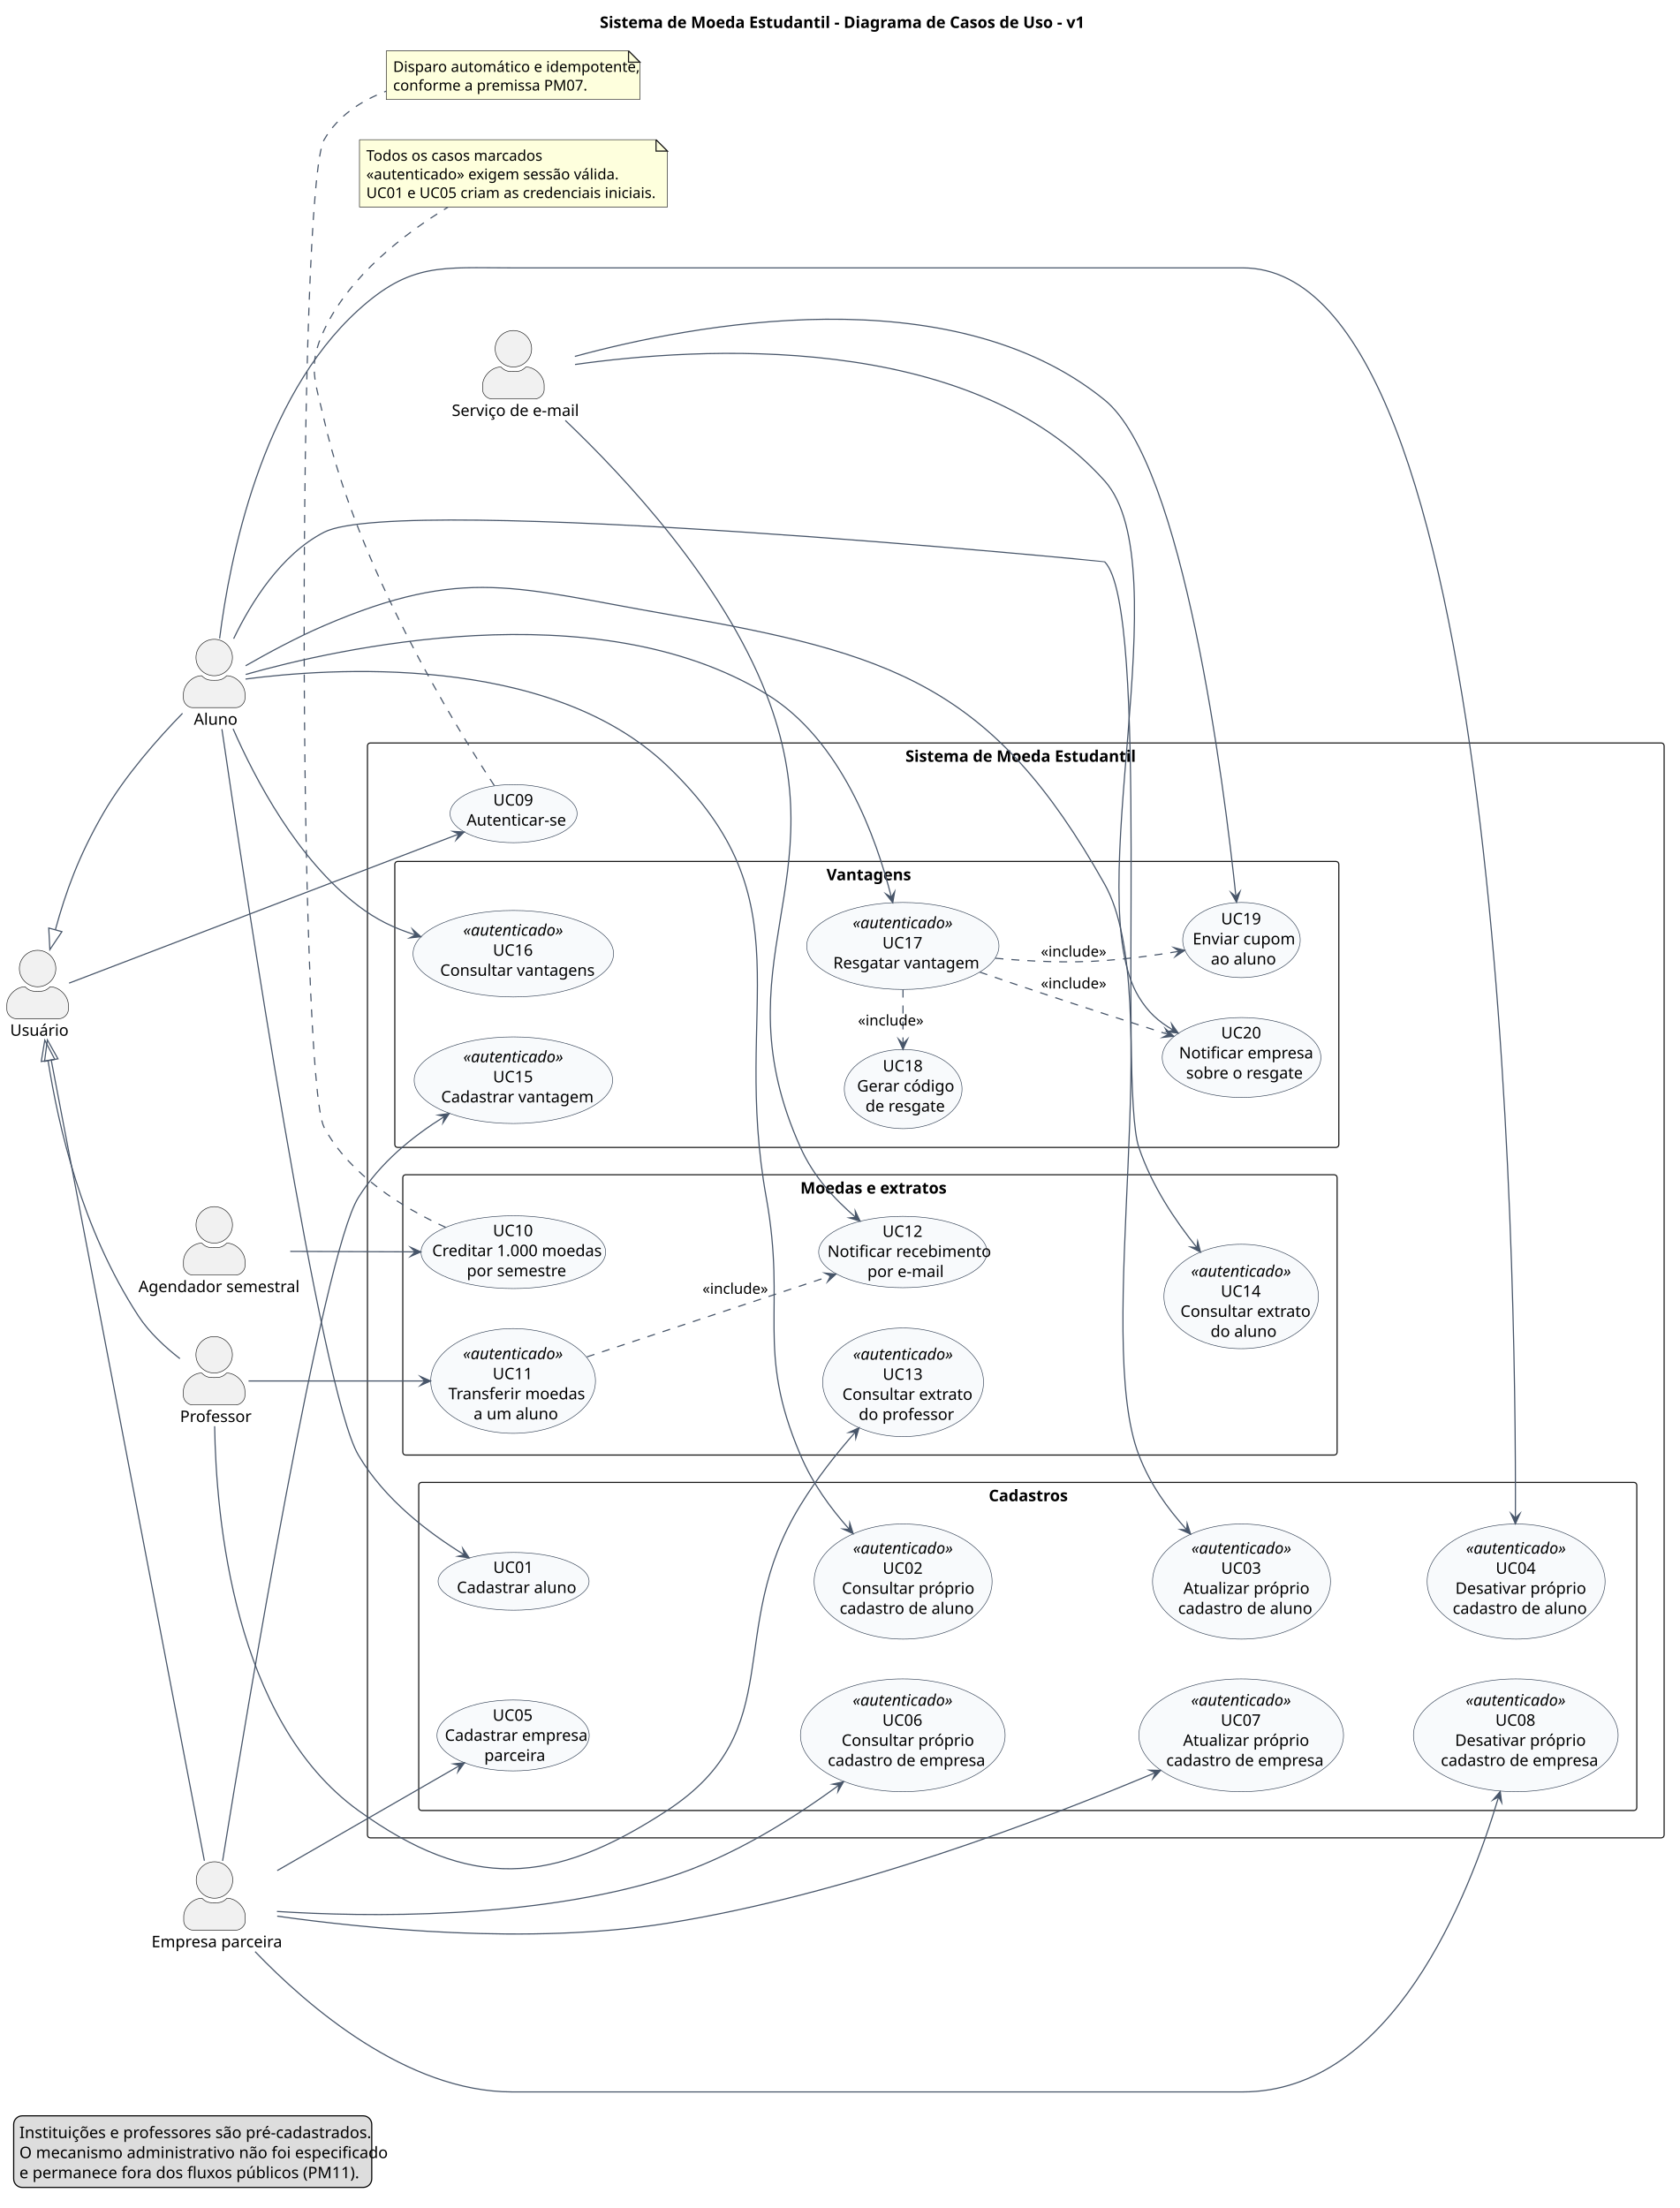
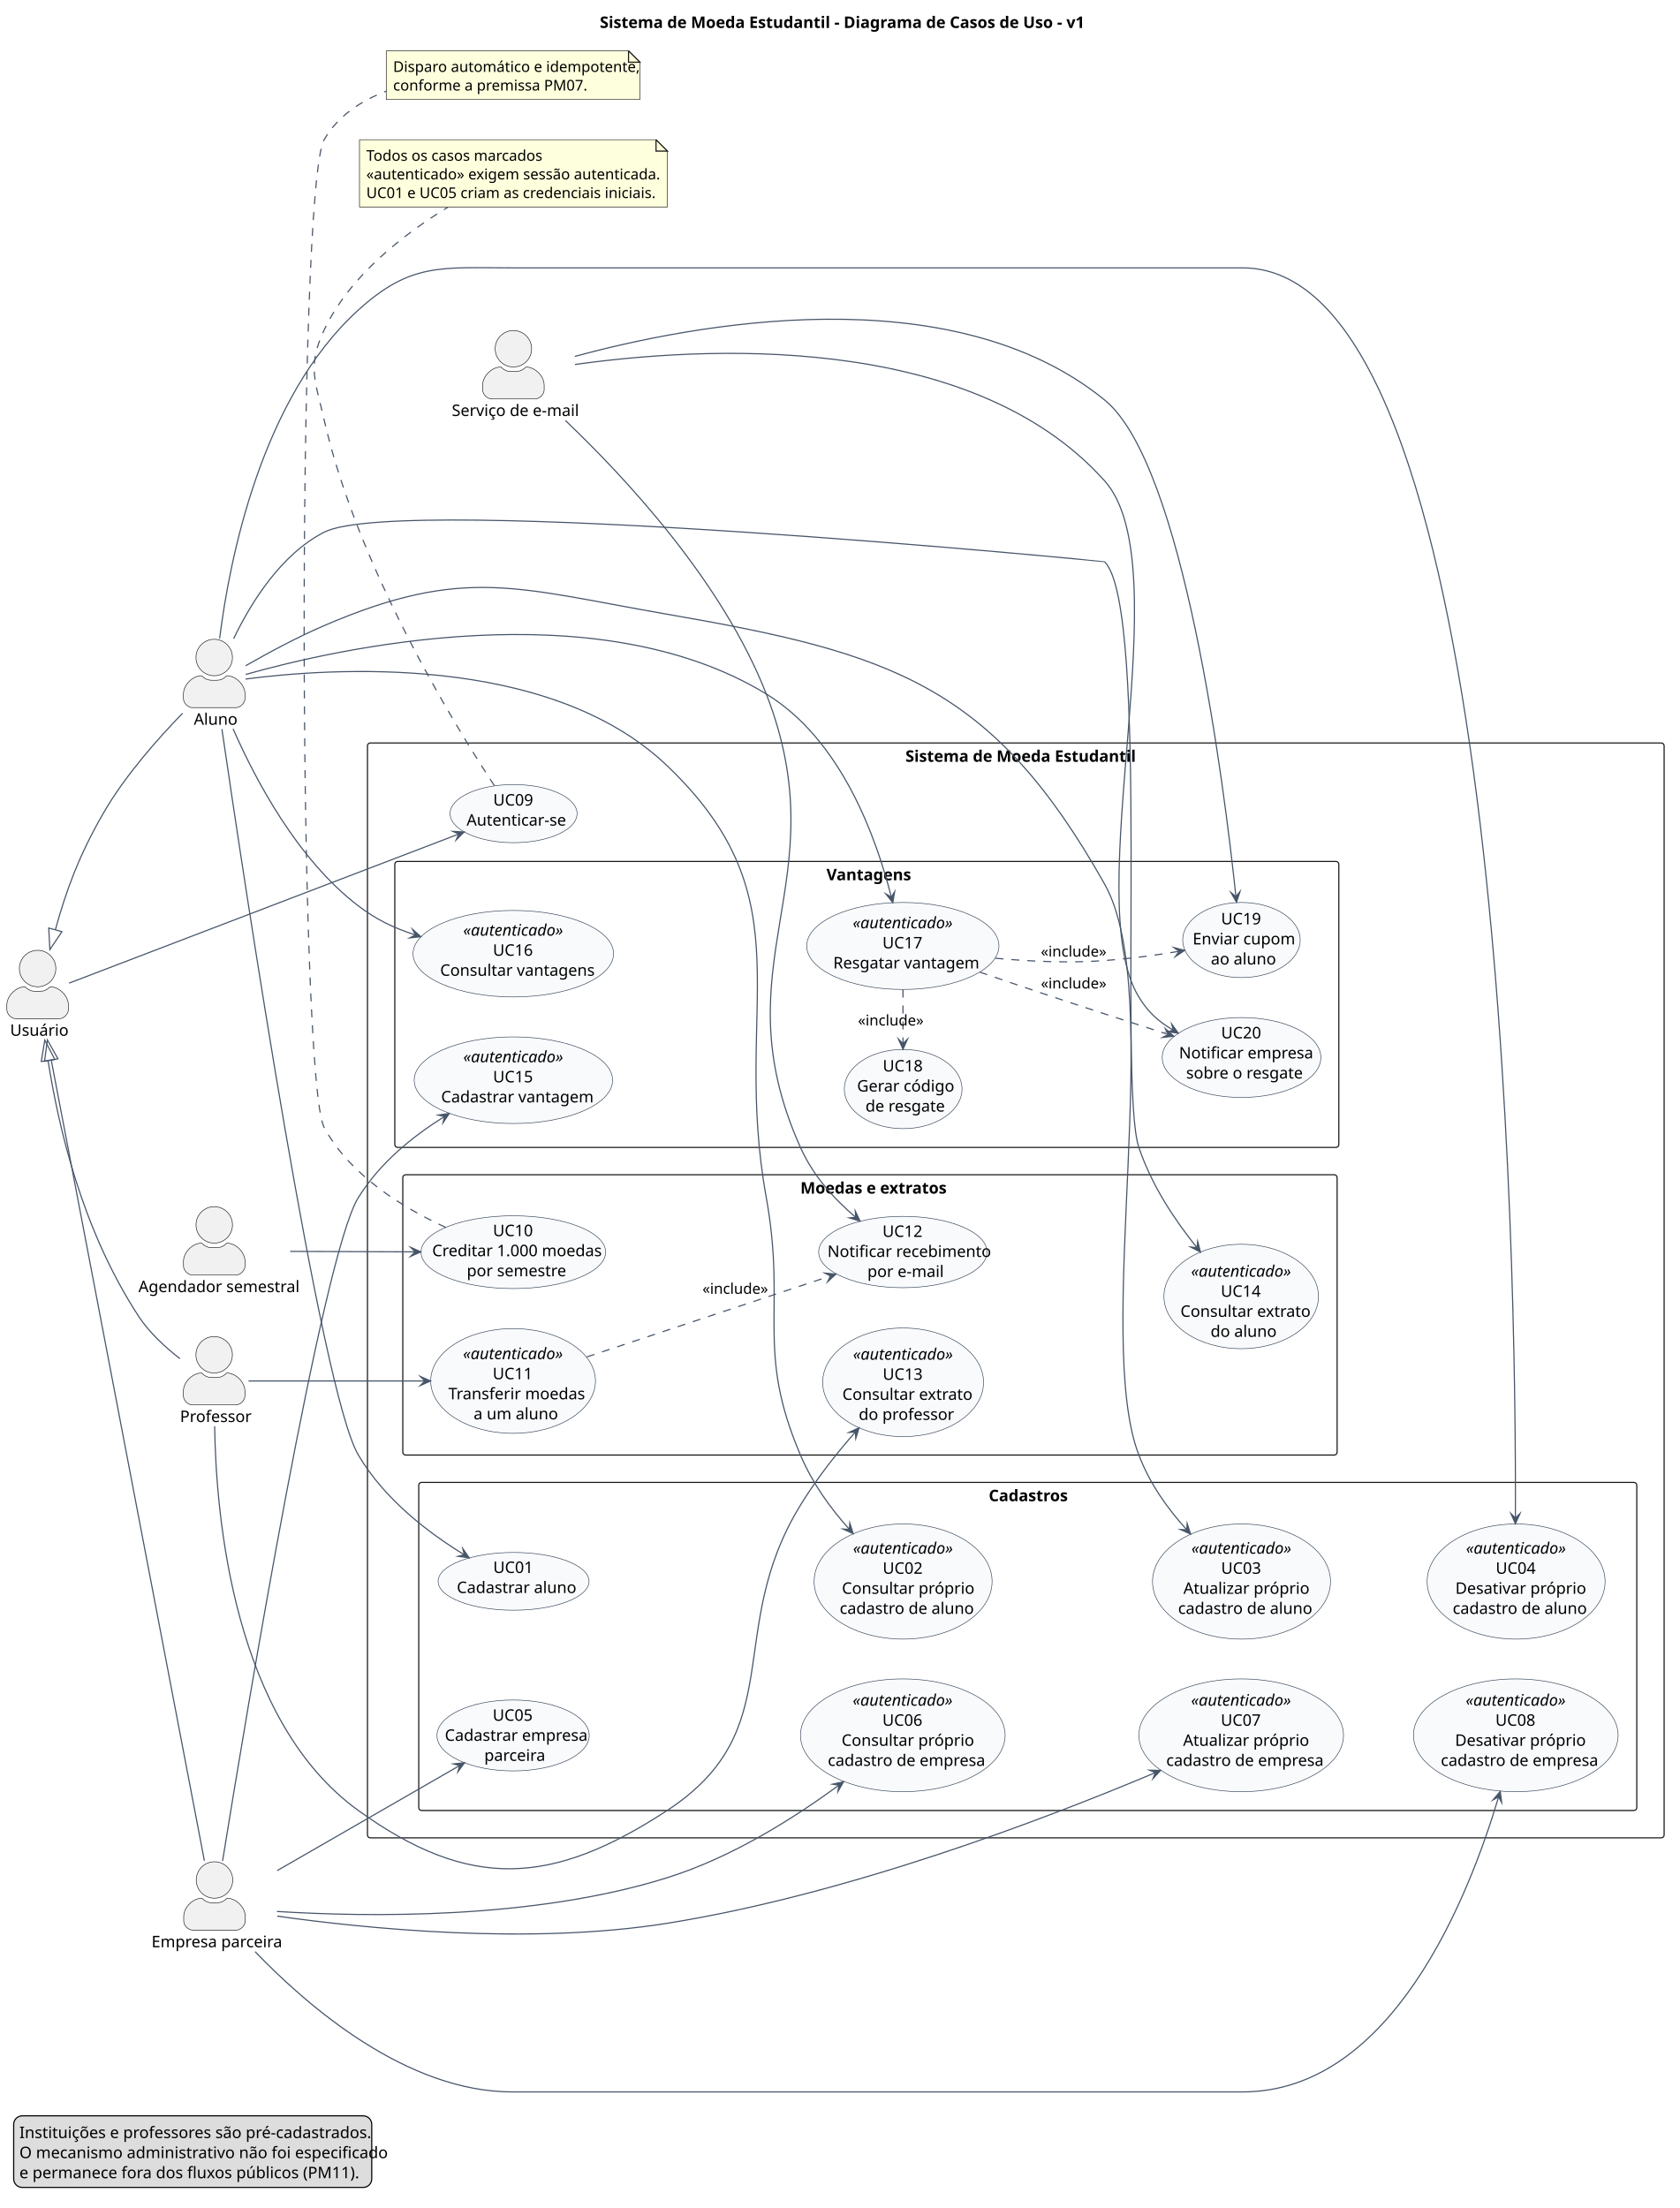
<svg xmlns="http://www.w3.org/2000/svg" version="1.1" data-diagram-type="DESCRIPTION" style="width:1474px;height:1938px;background:#FFFFFF;" width="1474px" height="1938px" viewBox="0 0 1474 1938" zoomAndPan="magnify" preserveAspectRatio="none" contentStyleType="text/css">
  <defs />
  <g font-family="sans-serif" lengthAdjust="spacing">
    <g class="title" data-source-line="1">
      <text x="526.413" y="24.533" fill="#000" font-size="14" textLength="414.675" font-weight="700">Sistema de Moeda Estudantil - Diagrama de Casos de Uso - v1</text>
    </g>
    <g class="cluster" data-qualified-name="Sistema de Moeda Estudantil" id="ent0010" data-source-line="24">
      <rect x="322.5" y="652.109" width="1138" height="961" fill="none" style="stroke:#181818;stroke-width:1;" rx="2.5" ry="2.5" />
      <text x="794.645" y="668.643" fill="#000" font-size="14" textLength="193.71" font-weight="700">Sistema de Moeda Estudantil</text>
    </g>
    <g class="cluster" data-qualified-name="Sistema de Moeda Estudantil.Cadastros" id="ent0012" data-source-line="27">
      <rect x="367.5" y="1301.109" width="1069" height="288" fill="none" style="stroke:#181818;stroke-width:1;" rx="2.5" ry="2.5" />
      <text x="867.766" y="1317.643" fill="#000" font-size="14" textLength="68.469" font-weight="700">Cadastros</text>
    </g>
    <g class="cluster" data-qualified-name="Sistema de Moeda Estudantil.Moedas e extratos" id="ent0031" data-source-line="50">
      <rect x="353.5" y="1031.109" width="820" height="246" fill="none" style="stroke:#181818;stroke-width:1;" rx="2.5" ry="2.5" />
      <text x="702.421" y="1047.643" fill="#000" font-size="14" textLength="122.158" font-weight="700">Moedas e extratos</text>
    </g>
    <g class="cluster" data-qualified-name="Sistema de Moeda Estudantil.Vantagens" id="ent0042" data-source-line="64">
      <rect x="346.5" y="756.109" width="828.5" height="251" fill="none" style="stroke:#181818;stroke-width:1;" rx="2.5" ry="2.5" />
      <text x="725.35" y="772.643" fill="#000" font-size="14" textLength="70.8" font-weight="700">Vantagens</text>
    </g>
    <g class="entity" data-qualified-name="Sistema de Moeda Estudantil.UC09" id="ent0011" data-source-line="25">
      <ellipse cx="450.739" cy="714.128" rx="55.739" ry="25.519" fill="#F8FAFC" style="stroke:#334155;stroke-width:0.5;" />
      <text x="432.843" y="707.055" fill="#000" font-size="14" textLength="35.793">UC09</text>
      <text x="409.498" y="724.664" fill="#000" font-size="14" textLength="82.482">Autenticar-se</text>
    </g>
    <g class="entity" data-qualified-name="Sistema de Moeda Estudantil.Cadastros.UC01" id="ent0013" data-source-line="28">
      <ellipse cx="450.736" cy="1387.967" rx="66.236" ry="25.357" fill="#F8FAFC" style="stroke:#334155;stroke-width:0.5;" />
      <text x="432.839" y="1380.633" fill="#000" font-size="14" textLength="35.793">UC01</text>
      <text x="400.929" y="1398.242" fill="#000" font-size="14" textLength="99.613">Cadastrar aluno</text>
    </g>
    <g class="entity" data-qualified-name="Sistema de Moeda Estudantil.Cadastros.UC02" id="ent0014" data-source-line="29">
      <ellipse cx="792.601" cy="1388.137" rx="78.101" ry="50.527" fill="#F8FAFC" style="stroke:#334155;stroke-width:0.5;" />
      <text x="748.618" y="1363.722" fill="#000" font-size="14" textLength="87.965" font-style="italic">«autenticado»</text>
      <text x="774.704" y="1381.331" fill="#000" font-size="14" textLength="35.793">UC02</text>
      <text x="738.908" y="1398.941" fill="#000" font-size="14" textLength="107.386">Consultar próprio</text>
      <text x="736.949" y="1416.55" fill="#000" font-size="14" textLength="111.303">cadastro de aluno</text>
    </g>
    <g class="entity" data-qualified-name="Sistema de Moeda Estudantil.Cadastros.UC03" id="ent0015" data-source-line="30">
      <ellipse cx="1089.601" cy="1388.137" rx="78.101" ry="50.527" fill="#F8FAFC" style="stroke:#334155;stroke-width:0.5;" />
      <text x="1045.618" y="1363.722" fill="#000" font-size="14" textLength="87.965" font-style="italic">«autenticado»</text>
      <text x="1071.704" y="1381.331" fill="#000" font-size="14" textLength="35.793">UC03</text>
      <text x="1038.632" y="1398.941" fill="#000" font-size="14" textLength="101.938">Atualizar próprio</text>
      <text x="1033.949" y="1416.55" fill="#000" font-size="14" textLength="111.303">cadastro de aluno</text>
    </g>
    <g class="entity" data-qualified-name="Sistema de Moeda Estudantil.Cadastros.UC04" id="ent0016" data-source-line="31">
      <ellipse cx="1330.601" cy="1388.137" rx="78.101" ry="50.527" fill="#F8FAFC" style="stroke:#334155;stroke-width:0.5;" />
      <text x="1286.618" y="1363.722" fill="#000" font-size="14" textLength="87.965" font-style="italic">«autenticado»</text>
      <text x="1312.704" y="1381.331" fill="#000" font-size="14" textLength="35.793">UC04</text>
      <text x="1277.301" y="1398.941" fill="#000" font-size="14" textLength="106.6">Desativar próprio</text>
      <text x="1274.949" y="1416.55" fill="#000" font-size="14" textLength="111.303">cadastro de aluno</text>
    </g>
    <g class="entity" data-qualified-name="Sistema de Moeda Estudantil.Cadastros.UC05" id="ent0017" data-source-line="33">
      <ellipse cx="450.307" cy="1523.24" rx="66.807" ry="31.131" fill="#F8FAFC" style="stroke:#334155;stroke-width:0.5;" />
      <text x="432.411" y="1510.348" fill="#000" font-size="14" textLength="35.793">UC05</text>
      <text x="390.393" y="1527.957" fill="#000" font-size="14" textLength="119.827">Cadastrar empresa</text>
      <text x="425.017" y="1545.567" fill="#000" font-size="14" textLength="50.579">parceira</text>
    </g>
    <g class="entity" data-qualified-name="Sistema de Moeda Estudantil.Cadastros.UC06" id="ent0018" data-source-line="34">
      <ellipse cx="792.31" cy="1523.103" rx="89.81" ry="49.494" fill="#F8FAFC" style="stroke:#334155;stroke-width:0.5;" />
      <text x="748.328" y="1497.128" fill="#000" font-size="14" textLength="87.965" font-style="italic">«autenticado»</text>
      <text x="774.414" y="1514.737" fill="#000" font-size="14" textLength="35.793">UC06</text>
      <text x="738.617" y="1532.347" fill="#000" font-size="14" textLength="107.386">Consultar próprio</text>
      <text x="726.552" y="1549.956" fill="#000" font-size="14" textLength="131.517">cadastro de empresa</text>
    </g>
    <g class="entity" data-qualified-name="Sistema de Moeda Estudantil.Cadastros.UC07" id="ent0019" data-source-line="35">
      <ellipse cx="1089.31" cy="1523.103" rx="89.81" ry="49.494" fill="#F8FAFC" style="stroke:#334155;stroke-width:0.5;" />
      <text x="1045.328" y="1497.128" fill="#000" font-size="14" textLength="87.965" font-style="italic">«autenticado»</text>
      <text x="1071.414" y="1514.737" fill="#000" font-size="14" textLength="35.793">UC07</text>
      <text x="1038.341" y="1532.347" fill="#000" font-size="14" textLength="101.938">Atualizar próprio</text>
      <text x="1023.552" y="1549.956" fill="#000" font-size="14" textLength="131.517">cadastro de empresa</text>
    </g>
    <g class="entity" data-qualified-name="Sistema de Moeda Estudantil.Cadastros.UC08" id="ent0020" data-source-line="36">
      <ellipse cx="1330.31" cy="1523.103" rx="89.81" ry="49.494" fill="#F8FAFC" style="stroke:#334155;stroke-width:0.5;" />
      <text x="1286.328" y="1497.128" fill="#000" font-size="14" textLength="87.965" font-style="italic">«autenticado»</text>
      <text x="1312.414" y="1514.737" fill="#000" font-size="14" textLength="35.793">UC08</text>
      <text x="1277.01" y="1532.347" fill="#000" font-size="14" textLength="106.6">Desativar próprio</text>
      <text x="1264.552" y="1549.956" fill="#000" font-size="14" textLength="131.517">cadastro de empresa</text>
    </g>
    <g class="entity" data-qualified-name="Sistema de Moeda Estudantil.Moedas e extratos.UC10" id="ent0032" data-source-line="51">
      <ellipse cx="450.521" cy="1099.051" rx="81.021" ry="31.942" fill="#F8FAFC" style="stroke:#334155;stroke-width:0.5;" />
      <text x="432.624" y="1084.99" fill="#000" font-size="14" textLength="35.793">UC10</text>
      <text x="379.314" y="1102.6" fill="#000" font-size="14" textLength="142.413">Creditar 1.000 moedas</text>
      <text x="409.672" y="1120.209" fill="#000" font-size="14" textLength="81.696">por semestre</text>
    </g>
    <g class="entity" data-qualified-name="Sistema de Moeda Estudantil.Moedas e extratos.UC11" id="ent0033" data-source-line="52">
      <ellipse cx="450.306" cy="1212.085" rx="72.306" ry="45.976" fill="#F8FAFC" style="stroke:#334155;stroke-width:0.5;" />
      <text x="406.323" y="1192.982" fill="#000" font-size="14" textLength="87.965" font-style="italic">«autenticado»</text>
      <text x="432.409" y="1210.591" fill="#000" font-size="14" textLength="35.793">UC11</text>
      <text x="393.509" y="1228.2" fill="#000" font-size="14" textLength="113.593">Transferir moedas</text>
      <text x="415.671" y="1245.81" fill="#000" font-size="14" textLength="69.269">a um aluno</text>
    </g>
    <g class="entity" data-qualified-name="Sistema de Moeda Estudantil.Moedas e extratos.UC12" id="ent0034" data-source-line="53">
      <ellipse cx="792.384" cy="1098.919" rx="73.884" ry="31.31" fill="#F8FAFC" style="stroke:#334155;stroke-width:0.5;" />
      <text x="774.488" y="1085.636" fill="#000" font-size="14" textLength="35.793">UC12</text>
      <text x="726.247" y="1103.245" fill="#000" font-size="14" textLength="132.275">Notificar recebimento</text>
      <text x="761.264" y="1120.855" fill="#000" font-size="14" textLength="62.241">por e-mail</text>
    </g>
    <g class="entity" data-qualified-name="Sistema de Moeda Estudantil.Moedas e extratos.UC13" id="ent0035" data-source-line="54">
      <ellipse cx="792.597" cy="1213.272" rx="70.597" ry="47.663" fill="#F8FAFC" style="stroke:#334155;stroke-width:0.5;" />
      <text x="748.615" y="1193.466" fill="#000" font-size="14" textLength="87.965" font-style="italic">«autenticado»</text>
      <text x="774.7" y="1211.075" fill="#000" font-size="14" textLength="35.793">UC13</text>
      <text x="739.294" y="1228.685" fill="#000" font-size="14" textLength="106.606">Consultar extrato</text>
      <text x="753.687" y="1246.294" fill="#000" font-size="14" textLength="77.82">do professor</text>
    </g>
    <g class="entity" data-qualified-name="Sistema de Moeda Estudantil.Moedas e extratos.UC14" id="ent0036" data-source-line="55">
      <ellipse cx="1089.319" cy="1137.937" rx="67.819" ry="45.828" fill="#F8FAFC" style="stroke:#334155;stroke-width:0.5;" />
      <text x="1045.337" y="1120.587" fill="#000" font-size="14" textLength="87.965" font-style="italic">«autenticado»</text>
      <text x="1071.423" y="1138.196" fill="#000" font-size="14" textLength="35.793">UC14</text>
      <text x="1036.016" y="1155.806" fill="#000" font-size="14" textLength="106.606">Consultar extrato</text>
      <text x="1062.461" y="1173.415" fill="#000" font-size="14" textLength="53.717">do aluno</text>
    </g>
    <g class="entity" data-qualified-name="Sistema de Moeda Estudantil.Vantagens.UC15" id="ent0043" data-source-line="65">
      <ellipse cx="450.572" cy="948.125" rx="87.072" ry="38.015" fill="#F8FAFC" style="stroke:#334155;stroke-width:0.5;" />
      <text x="406.59" y="932.393" fill="#000" font-size="14" textLength="87.965" font-style="italic">«autenticado»</text>
      <text x="432.676" y="950.002" fill="#000" font-size="14" textLength="35.793">UC15</text>
      <text x="387.152" y="967.611" fill="#000" font-size="14" textLength="126.841">Cadastrar vantagem</text>
    </g>
    <g class="entity" data-qualified-name="Sistema de Moeda Estudantil.Vantagens.UC16" id="ent0044" data-source-line="66">
      <ellipse cx="450.491" cy="837.074" rx="87.991" ry="37.965" fill="#F8FAFC" style="stroke:#334155;stroke-width:0.5;" />
      <text x="406.509" y="821.265" fill="#000" font-size="14" textLength="87.965" font-style="italic">«autenticado»</text>
      <text x="432.595" y="838.874" fill="#000" font-size="14" textLength="35.793">UC16</text>
      <text x="386.285" y="856.483" fill="#000" font-size="14" textLength="128.413">Consultar vantagens</text>
    </g>
    <g class="entity" data-qualified-name="Sistema de Moeda Estudantil.Vantagens.UC17" id="ent0045" data-source-line="67">
      <ellipse cx="792.358" cy="830.287" rx="84.358" ry="38.178" fill="#F8FAFC" style="stroke:#334155;stroke-width:0.5;" />
      <text x="748.376" y="814.802" fill="#000" font-size="14" textLength="87.965" font-style="italic">«autenticado»</text>
      <text x="774.462" y="832.412" fill="#000" font-size="14" textLength="35.793">UC17</text>
      <text x="731.269" y="850.021" fill="#000" font-size="14" textLength="122.179">Resgatar vantagem</text>
    </g>
    <g class="entity" data-qualified-name="Sistema de Moeda Estudantil.Vantagens.UC18" id="ent0046" data-source-line="68">
      <ellipse cx="792.658" cy="955.871" rx="51.658" ry="34.762" fill="#F8FAFC" style="stroke:#334155;stroke-width:0.5;" />
      <text x="774.761" y="940.445" fill="#000" font-size="14" textLength="35.793">UC18</text>
      <text x="752.192" y="958.055" fill="#000" font-size="14" textLength="80.931">Gerar código</text>
      <text x="759.578" y="975.664" fill="#000" font-size="14" textLength="66.158">de resgate</text>
    </g>
    <g class="entity" data-qualified-name="Sistema de Moeda Estudantil.Vantagens.UC19" id="ent0047" data-source-line="69">
      <ellipse cx="1089.558" cy="825.079" rx="51.558" ry="32.97" fill="#F8FAFC" style="stroke:#334155;stroke-width:0.5;" />
      <text x="1071.661" y="811.329" fill="#000" font-size="14" textLength="35.793">UC19</text>
      <text x="1046.761" y="828.938" fill="#000" font-size="14" textLength="85.593">Enviar cupom</text>
      <text x="1062.699" y="846.547" fill="#000" font-size="14" textLength="53.717">ao aluno</text>
    </g>
    <g class="entity" data-qualified-name="Sistema de Moeda Estudantil.Vantagens.UC20" id="ent0048" data-source-line="70">
      <ellipse cx="1089.624" cy="928.192" rx="69.624" ry="35.083" fill="#F8FAFC" style="stroke:#334155;stroke-width:0.5;" />
      <text x="1071.727" y="911.398" fill="#000" font-size="14" textLength="35.793">UC20</text>
      <text x="1034.772" y="929.007" fill="#000" font-size="14" textLength="109.703">Notificar empresa</text>
      <text x="1040.983" y="946.617" fill="#000" font-size="14" textLength="97.282">sobre o resgate</text>
    </g>
    <g class="entity" data-qualified-name="Usuario" id="ent0001" data-source-line="13">
      <ellipse cx="33" cy="850.109" rx="16" ry="16" fill="#F1F1F1" style="stroke:#181818;stroke-width:0.5;" />
      <path d="M33,870.109 C37,870.109 40,870.109 44,866.109 C52,866.109 60,874.109 60,882.109 L60,886.109 C60,890.109 56,894.109 52,894.109 L14,894.109 C10,894.109 6,890.109 6,886.109 L6,882.109 C6,874.109 14,866.109 22,866.109 C26,870.109 29,870.109 33,870.109" style="stroke:#181818;stroke-width:0.5;" fill="#F1F1F1" />
      <text x="8.879" y="909.143" fill="#000" font-size="14" textLength="48.241">Usuário</text>
    </g>
    <g class="entity" data-qualified-name="Aluno" id="ent0002" data-source-line="14">
      <ellipse cx="188" cy="577.109" rx="16" ry="16" fill="#F1F1F1" style="stroke:#181818;stroke-width:0.5;" />
      <path d="M188,597.109 C192,597.109 195,597.109 199,593.109 C207,593.109 215,601.109 215,609.109 L215,613.109 C215,617.109 211,621.109 207,621.109 L169,621.109 C165,621.109 161,617.109 161,613.109 L161,609.109 C161,601.109 169,593.109 177,593.109 C181,597.109 184,597.109 188,597.109" style="stroke:#181818;stroke-width:0.5;" fill="#F1F1F1" />
      <text x="170.097" y="636.143" fill="#000" font-size="14" textLength="35.807">Aluno</text>
    </g>
    <g class="entity" data-qualified-name="Professor" id="ent0003" data-source-line="15">
      <ellipse cx="187.955" cy="1189.109" rx="16" ry="16" fill="#F1F1F1" style="stroke:#181818;stroke-width:0.5;" />
      <path d="M187.955,1209.109 C191.955,1209.109 194.955,1209.109 198.955,1205.109 C206.955,1205.109 214.955,1213.109 214.955,1221.109 L214.955,1225.109 C214.955,1229.109 210.955,1233.109 206.955,1233.109 L168.955,1233.109 C164.955,1233.109 160.955,1229.109 160.955,1225.109 L160.955,1221.109 C160.955,1213.109 168.955,1205.109 176.955,1205.109 C180.955,1209.109 183.955,1209.109 187.955,1209.109" style="stroke:#181818;stroke-width:0.5;" fill="#F1F1F1" />
      <text x="158" y="1248.143" fill="#000" font-size="14" textLength="59.91">Professor</text>
    </g>
    <g class="entity" data-qualified-name="Empresa" id="ent0004" data-source-line="16">
      <ellipse cx="188.245" cy="1650.109" rx="16" ry="16" fill="#F1F1F1" style="stroke:#181818;stroke-width:0.5;" />
      <path d="M188.245,1670.109 C192.245,1670.109 195.245,1670.109 199.245,1666.109 C207.245,1666.109 215.245,1674.109 215.245,1682.109 L215.245,1686.109 C215.245,1690.109 211.245,1694.109 207.245,1694.109 L169.245,1694.109 C165.245,1694.109 161.245,1690.109 161.245,1686.109 L161.245,1682.109 C161.245,1674.109 169.245,1666.109 177.245,1666.109 C181.245,1670.109 184.245,1670.109 188.245,1670.109" style="stroke:#181818;stroke-width:0.5;" fill="#F1F1F1" />
      <text x="133" y="1709.143" fill="#000" font-size="14" textLength="110.489">Empresa parceira</text>
    </g>
    <g class="entity" data-qualified-name="Agendador" id="ent0005" data-source-line="17">
      <ellipse cx="188.038" cy="1075.109" rx="16" ry="16" fill="#F1F1F1" style="stroke:#181818;stroke-width:0.5;" />
      <path d="M188.038,1095.109 C192.038,1095.109 195.038,1095.109 199.038,1091.109 C207.038,1091.109 215.038,1099.109 215.038,1107.109 L215.038,1111.109 C215.038,1115.109 211.038,1119.109 207.038,1119.109 L169.038,1119.109 C165.038,1119.109 161.038,1115.109 161.038,1111.109 L161.038,1107.109 C161.038,1099.109 169.038,1091.109 177.038,1091.109 C181.038,1095.109 184.038,1095.109 188.038,1095.109" style="stroke:#181818;stroke-width:0.5;" fill="#F1F1F1" />
      <text x="121.5" y="1134.143" fill="#000" font-size="14" textLength="133.075">Agendador semestral</text>
    </g>
    <g class="entity" data-qualified-name="Email" id="ent0006" data-source-line="18">
      <ellipse cx="450.576" cy="306.109" rx="16" ry="16" fill="#F1F1F1" style="stroke:#181818;stroke-width:0.5;" />
      <path d="M450.576,326.109 C454.576,326.109 457.576,326.109 461.576,322.109 C469.576,322.109 477.576,330.109 477.576,338.109 L477.576,342.109 C477.576,346.109 473.576,350.109 469.576,350.109 L431.576,350.109 C427.576,350.109 423.576,346.109 423.576,342.109 L423.576,338.109 C423.576,330.109 431.576,322.109 439.576,322.109 C443.576,326.109 446.576,326.109 450.576,326.109" style="stroke:#181818;stroke-width:0.5;" fill="#F1F1F1" />
      <text x="396.5" y="365.143" fill="#000" font-size="14" textLength="108.151">Serviço de e-mail</text>
    </g>
    <g class="entity" data-qualified-name="GMN79" id="ent0080" data-source-line="112">
      <path d="M315.5,122.609 L315.5,181.664 L585.76,181.664 L585.76,132.609 L575.76,122.609 L315.5,122.609" style="stroke:#181818;stroke-width:0.5;" fill="#FEFFDD" />
      <path d="M575.76,122.609 L575.76,132.609 L585.76,132.609 L575.76,122.609" style="stroke:#181818;stroke-width:1;" fill="#FEFFDD" />
      <text x="321.5" y="141.104" fill="#000" font-size="13" textLength="151.734">Todos os casos marcados</text>
-       <text x="321.5" y="157.456" fill="#000" font-size="13" textLength="213.192">«autenticado» exigem sessão válida.</text>
+       <text x="321.5" y="157.456" fill="#000" font-size="13" textLength="246.448">«autenticado» exigem sessão autenticada.</text>
      <text x="321.5" y="173.808" fill="#000" font-size="13" textLength="249.26">UC01 e UC05 criam as credenciais iniciais.</text>
    </g>
    <g class="entity" data-qualified-name="GMN82" id="ent0083" data-source-line="118">
      <path d="M339,44.609 L339,87.313 L561.614,87.313 L561.614,54.609 L551.614,44.609 L339,44.609" style="stroke:#181818;stroke-width:0.5;" fill="#FEFFDD" />
      <path d="M551.614,44.609 L551.614,54.609 L561.614,54.609 L551.614,44.609" style="stroke:#181818;stroke-width:1;" fill="#FEFFDD" />
      <text x="345" y="63.104" fill="#000" font-size="13" textLength="201.614">Disparo automático e idempotente,</text>
      <text x="345" y="79.456" fill="#000" font-size="13" textLength="162.563">conforme a premissa PM07.</text>
    </g>
    <g class="link" data-entity-1="ent0001" data-entity-2="ent0002" id="lnk7" data-source-line="20" data-link-type="extension">
      <path d="M48.564,816.149 C57.754,782.889 68.59,752.199 90.5,714.109 C109.63,680.839 138.9,647.939 160.18,626.099" style="stroke:#475569;stroke-width:1;" fill="none" id="Usuario-backto-Aluno" />
      <polygon points="43.77,833.499,54.347,817.747,42.781,814.552,43.77,833.499" fill="none" style="stroke:#475569;stroke-width:1;stroke-linejoin:miter;stroke-miterlimit:10;" />
    </g>
    <g class="link" data-entity-1="ent0001" data-entity-2="ent0003" id="lnk8" data-source-line="21" data-link-type="extension">
      <path d="M42.139,930.736 C51.279,988.176 71.25,1078.029 121.5,1155.109 C130.97,1169.629 145.15,1182.609 157.89,1192.499" style="stroke:#475569;stroke-width:1;" fill="none" id="Usuario-backto-Professor" />
      <polygon points="39.31,912.959,36.213,931.679,48.064,929.793,39.31,912.959" fill="none" style="stroke:#475569;stroke-width:1;stroke-linejoin:miter;stroke-miterlimit:10;" />
    </g>
    <g class="link" data-entity-1="ent0001" data-entity-2="ent0004" id="lnk9" data-source-line="22" data-link-type="extension">
      <path d="M44.971,930.459 C71.021,1066.659 153.25,1496.629 179.37,1633.199" style="stroke:#475569;stroke-width:1;" fill="none" id="Usuario-backto-Empresa" />
      <polygon points="41.59,912.779,39.078,931.586,50.865,929.332,41.59,912.779" fill="none" style="stroke:#475569;stroke-width:1;stroke-linejoin:miter;stroke-miterlimit:10;" />
    </g>
    <g class="link" data-entity-1="ent0045" data-entity-2="ent0046" id="lnk76" data-source-line="107" data-link-type="dependency">
      <path d="M792.5,868.559 C792.5,885.259 792.5,899.699 792.5,916.009" style="stroke:#475569;stroke-width:1;stroke-dasharray:7,7;" fill="none" id="UC17-to-UC18-1" />
      <polygon points="792.5,921.009,796.5,912.009,792.5,916.009,788.5,912.009,792.5,921.009" fill="#475569" style="stroke:#475569;stroke-width:1;stroke-linejoin:miter;stroke-miterlimit:10;" />
      <text x="753" y="900.104" fill="#000" font-size="13" textLength="55.656">«include»</text>
    </g>
    <g class="link" data-entity-1="ent0045" data-entity-2="ent0047" id="lnk77" data-source-line="108" data-link-type="dependency">
      <path d="M873.67,841.069 C903.73,843.849 938.18,845.469 969.5,843.109 C992.73,841.359 1013.367,838.535 1034.827,834.985" style="stroke:#475569;stroke-width:1;stroke-dasharray:7,7;" fill="none" id="UC17-to-UC19-1" />
      <polygon points="1039.76,834.169,1030.228,831.692,1034.827,834.985,1031.533,839.585,1039.76,834.169" fill="#475569" style="stroke:#475569;stroke-width:1;stroke-linejoin:miter;stroke-miterlimit:10;" />
      <text x="913.5" y="839.604" fill="#000" font-size="13" textLength="55.656">«include»</text>
    </g>
    <g class="link" data-entity-1="ent0001" data-entity-2="ent0011" id="lnk56" data-source-line="82" data-link-type="dependency">
      <path d="M60.62,862.919 C130.92,836.019 317.3,764.696 402.66,732.036" style="stroke:#475569;stroke-width:1;" fill="none" id="Usuario-to-UC09" />
      <polygon points="407.33,730.249,397.495,729.73,402.66,732.036,400.354,737.201,407.33,730.249" fill="#475569" style="stroke:#475569;stroke-width:1;stroke-linejoin:miter;stroke-miterlimit:10;" />
    </g>
    <g class="link" data-entity-1="ent0002" data-entity-2="ent0013" id="lnk57" data-source-line="84" data-link-type="dependency">
      <path d="M194.76,639.979 C214.75,776.739 281.66,1221.449 314.5,1277.109 C337.78,1316.569 376.314,1345.476 407.494,1364.696" style="stroke:#475569;stroke-width:1;" fill="none" id="Aluno-to-UC01" />
      <polygon points="411.75,1367.319,406.188,1359.192,407.494,1364.696,401.99,1366.002,411.75,1367.319" fill="#475569" style="stroke:#475569;stroke-width:1;stroke-linejoin:miter;stroke-miterlimit:10;" />
    </g>
    <g class="link" data-entity-1="ent0002" data-entity-2="ent0014" id="lnk58" data-source-line="85" data-link-type="dependency">
      <path d="M215.51,596.019 C286.17,586.739 480.77,572.089 585.5,672.109 C710.48,791.469 641.76,881.039 672.5,1051.109 C690.52,1150.819 662.68,1183.939 702.5,1277.109 C713.32,1302.429 728.282,1323.019 745.472,1342.399" style="stroke:#475569;stroke-width:1;" fill="none" id="Aluno-to-UC02" />
      <polygon points="748.79,1346.139,745.81,1336.752,745.472,1342.399,739.825,1342.061,748.79,1346.139" fill="#475569" style="stroke:#475569;stroke-width:1;stroke-linejoin:miter;stroke-miterlimit:10;" />
    </g>
    <g class="link" data-entity-1="ent0002" data-entity-2="ent0015" id="lnk59" data-source-line="86" data-link-type="dependency">
      <path d="M215.57,584.359 C234.41,573.579 260.5,559.429 284.5,549.109 C407.46,496.229 453.6,516.309 585.5,539.109 C783.12,573.269 871.23,601.279 969.5,776.109 C1024.15,873.339 959.39,1173.039 999.5,1277.109 C1009.4,1302.809 1024.219,1323.459 1041.569,1342.779" style="stroke:#475569;stroke-width:1;" fill="none" id="Aluno-to-UC03" />
      <polygon points="1044.91,1346.499,1041.873,1337.131,1041.569,1342.779,1035.921,1342.476,1044.91,1346.499" fill="#475569" style="stroke:#475569;stroke-width:1;stroke-linejoin:miter;stroke-miterlimit:10;" />
    </g>
    <g class="link" data-entity-1="ent0002" data-entity-2="ent0016" id="lnk60" data-source-line="87" data-link-type="dependency">
      <path d="M192.75,560.369 C201.41,491.399 229.13,349.509 314.5,272.109 C360.59,230.319 387.29,235.109 449.5,235.109 C449.5,235.109 449.5,235.109 1090.5,235.109 C1319.08,235.109 1330.706,1109.919 1329.986,1332.449" style="stroke:#475569;stroke-width:1;" fill="none" id="Aluno-to-UC04" />
      <polygon points="1329.97,1337.449,1333.999,1328.462,1329.986,1332.449,1325.999,1328.436,1329.97,1337.449" fill="#475569" style="stroke:#475569;stroke-width:1;stroke-linejoin:miter;stroke-miterlimit:10;" />
    </g>
    <g class="link" data-entity-1="ent0002" data-entity-2="ent0036" id="lnk61" data-source-line="88" data-link-type="dependency">
      <path d="M205.05,560.599 C220.3,528.889 246.56,486.569 284.5,467.109 C351.76,432.599 969.08,492.689 969.5,493.109 C1009.76,533.749 981.1,952.939 999.5,1007.109 C1011.04,1041.079 1030.823,1070.558 1050.503,1095.118" style="stroke:#475569;stroke-width:1;" fill="none" id="Aluno-to-UC14" />
      <polygon points="1053.63,1099.019,1051.124,1089.495,1050.503,1095.118,1044.881,1094.497,1053.63,1099.019" fill="#475569" style="stroke:#475569;stroke-width:1;stroke-linejoin:miter;stroke-miterlimit:10;" />
    </g>
    <g class="link" data-entity-1="ent0002" data-entity-2="ent0044" id="lnk62" data-source-line="89" data-link-type="dependency">
      <path d="M204.56,639.669 C223.89,683.829 260.99,754.409 314.5,795.109 C330.52,807.299 345.369,814.451 364.619,820.631" style="stroke:#475569;stroke-width:1;" fill="none" id="Aluno-to-UC16" />
      <polygon points="369.38,822.159,362.033,815.6,364.619,820.631,359.588,823.217,369.38,822.159" fill="#475569" style="stroke:#475569;stroke-width:1;stroke-linejoin:miter;stroke-miterlimit:10;" />
    </g>
    <g class="link" data-entity-1="ent0002" data-entity-2="ent0045" id="lnk63" data-source-line="90" data-link-type="dependency">
      <path d="M215.64,591.979 C293.06,570.059 521.99,517.299 672.5,609.109 C738.72,649.499 769.148,735.723 782.298,787.463" style="stroke:#475569;stroke-width:1;" fill="none" id="Aluno-to-UC17" />
      <polygon points="783.53,792.309,785.19,782.601,782.298,787.463,777.436,784.572,783.53,792.309" fill="#475569" style="stroke:#475569;stroke-width:1;stroke-linejoin:miter;stroke-miterlimit:10;" />
    </g>
    <g class="link" data-entity-1="ent0003" data-entity-2="ent0033" id="lnk64" data-source-line="92" data-link-type="dependency">
      <path d="M218.12,1212.109 C256.49,1212.109 320.27,1212.109 372.89,1212.109" style="stroke:#475569;stroke-width:1;" fill="none" id="Professor-to-UC11" />
      <polygon points="377.89,1212.109,368.89,1208.109,372.89,1212.109,368.89,1216.109,377.89,1212.109" fill="#475569" style="stroke:#475569;stroke-width:1;stroke-linejoin:miter;stroke-miterlimit:10;" />
    </g>
    <g class="link" data-entity-1="ent0003" data-entity-2="ent0035" id="lnk65" data-source-line="93" data-link-type="dependency">
      <path d="M188.38,1251.799 C189.57,1331.509 204.97,1510.129 314.5,1589.109 C412.2,1659.549 484.73,1655.069 585.5,1589.109 C694.24,1517.929 634.52,1431.879 702.5,1321.109 C717.24,1297.089 733.607,1276.422 750.697,1256.892" style="stroke:#475569;stroke-width:1;" fill="none" id="Professor-to-UC13" />
      <polygon points="753.99,1253.129,745.053,1257.268,750.697,1256.892,751.073,1262.536,753.99,1253.129" fill="#475569" style="stroke:#475569;stroke-width:1;stroke-linejoin:miter;stroke-miterlimit:10;" />
    </g>
    <g class="link" data-entity-1="ent0004" data-entity-2="ent0017" id="lnk66" data-source-line="95" data-link-type="dependency">
      <path d="M243.29,1641.849 C292.2,1613.689 358.737,1575.374 403.367,1549.674" style="stroke:#475569;stroke-width:1;" fill="none" id="Empresa-to-UC05" />
      <polygon points="407.7,1547.179,397.905,1548.204,403.367,1549.674,401.897,1555.137,407.7,1547.179" fill="#475569" style="stroke:#475569;stroke-width:1;stroke-linejoin:miter;stroke-miterlimit:10;" />
    </g>
    <g class="link" data-entity-1="ent0004" data-entity-2="ent0018" id="lnk67" data-source-line="96" data-link-type="dependency">
      <path d="M243.06,1677.719 C320.79,1682.579 467.71,1685.089 585.5,1648.109 C642.77,1630.129 696.538,1595.986 736.268,1566.856" style="stroke:#475569;stroke-width:1;" fill="none" id="Empresa-to-UC06" />
      <polygon points="740.3,1563.899,730.677,1565.995,736.268,1566.856,735.407,1572.447,740.3,1563.899" fill="#475569" style="stroke:#475569;stroke-width:1;stroke-linejoin:miter;stroke-miterlimit:10;" />
    </g>
    <g class="link" data-entity-1="ent0004" data-entity-2="ent0019" id="lnk68" data-source-line="97" data-link-type="dependency">
      <path d="M243.27,1681.829 C320.02,1692.649 464.42,1707.459 585.5,1688.109 C745.23,1662.579 918.462,1596.111 1014.022,1555.841" style="stroke:#475569;stroke-width:1;" fill="none" id="Empresa-to-UC07" />
      <polygon points="1018.63,1553.899,1008.783,1553.708,1014.022,1555.841,1011.89,1561.08,1018.63,1553.899" fill="#475569" style="stroke:#475569;stroke-width:1;stroke-linejoin:miter;stroke-miterlimit:10;" />
    </g>
    <g class="link" data-entity-1="ent0004" data-entity-2="ent0020" id="lnk69" data-source-line="98" data-link-type="dependency">
      <path d="M223.89,1712.979 C270.19,1761.239 356.94,1836.109 449.5,1836.109 C449.5,1836.109 449.5,1836.109 1090.5,1836.109 C1221.6,1836.109 1288.961,1665.301 1315.241,1577.151" style="stroke:#475569;stroke-width:1;" fill="none" id="Empresa-to-UC08" />
      <polygon points="1316.67,1572.359,1310.265,1579.841,1315.241,1577.151,1317.932,1582.127,1316.67,1572.359" fill="#475569" style="stroke:#475569;stroke-width:1;stroke-linejoin:miter;stroke-miterlimit:10;" />
    </g>
    <g class="link" data-entity-1="ent0004" data-entity-2="ent0043" id="lnk70" data-source-line="99" data-link-type="dependency">
      <path d="M195.35,1633.319 C216.23,1504.029 283.17,1101.189 314.5,1051.109 C333.89,1020.119 361.937,997.65 390.067,979.97" style="stroke:#475569;stroke-width:1;" fill="none" id="Empresa-to-UC15" />
      <polygon points="394.3,977.309,384.552,978.712,390.067,979.97,388.809,985.485,394.3,977.309" fill="#475569" style="stroke:#475569;stroke-width:1;stroke-linejoin:miter;stroke-miterlimit:10;" />
    </g>
    <g class="link" data-entity-1="ent0005" data-entity-2="ent0032" id="lnk71" data-source-line="101" data-link-type="dependency">
      <path d="M254.74,1098.359 C289.55,1098.499 327.6,1098.64 364.36,1098.78" style="stroke:#475569;stroke-width:1;" fill="none" id="Agendador-to-UC10" />
      <polygon points="369.36,1098.799,360.375,1094.765,364.36,1098.78,360.345,1102.765,369.36,1098.799" fill="#475569" style="stroke:#475569;stroke-width:1;stroke-linejoin:miter;stroke-miterlimit:10;" />
    </g>
    <g class="link" data-entity-1="ent0006" data-entity-2="ent0034" id="lnk72" data-source-line="102" data-link-type="dependency">
      <path d="M496.15,369.029 C548.85,419.199 634.15,510.729 672.5,609.109 C736.93,774.389 629.84,845.279 702.5,1007.109 C713.97,1032.649 731.92,1052.078 751.04,1068.528" style="stroke:#475569;stroke-width:1;" fill="none" id="Email-to-UC12" />
      <polygon points="754.83,1071.789,750.616,1062.887,751.04,1068.528,745.399,1068.952,754.83,1071.789" fill="#475569" style="stroke:#475569;stroke-width:1;stroke-linejoin:miter;stroke-miterlimit:10;" />
    </g>
    <g class="link" data-entity-1="ent0006" data-entity-2="ent0047" id="lnk73" data-source-line="103" data-link-type="dependency">
      <path d="M504.51,312.839 C607.03,284.939 834.29,240.959 969.5,351.109 C1038.98,407.709 1074.293,688.697 1084.703,786.937" style="stroke:#475569;stroke-width:1;" fill="none" id="Email-to-UC19" />
      <polygon points="1085.23,791.909,1088.259,782.538,1084.703,786.937,1080.304,783.381,1085.23,791.909" fill="#475569" style="stroke:#475569;stroke-width:1;stroke-linejoin:miter;stroke-miterlimit:10;" />
    </g>
    <g class="link" data-entity-1="ent0006" data-entity-2="ent0048" id="lnk74" data-source-line="104" data-link-type="dependency">
      <path d="M504.67,319.929 C611.13,304.939 850.43,288.959 969.5,422.109 C1036.75,497.309 946.78,789.099 999.5,875.109 C1007.68,888.449 1016.258,896.307 1029.728,904.217" style="stroke:#475569;stroke-width:1;" fill="none" id="Email-to-UC20" />
      <polygon points="1034.04,906.749,1028.305,898.743,1029.728,904.217,1024.254,905.641,1034.04,906.749" fill="#475569" style="stroke:#475569;stroke-width:1;stroke-linejoin:miter;stroke-miterlimit:10;" />
    </g>
    <g class="link" data-entity-1="ent0033" data-entity-2="ent0034" id="lnk75" data-source-line="106" data-link-type="dependency">
      <path d="M515.05,1190.989 C577.81,1170.129 668.195,1140.086 728.895,1119.916" style="stroke:#475569;stroke-width:1;stroke-dasharray:7,7;" fill="none" id="UC11-to-UC12" />
      <polygon points="733.64,1118.339,723.838,1117.381,728.895,1119.916,726.361,1124.973,733.64,1118.339" fill="#475569" style="stroke:#475569;stroke-width:1;stroke-linejoin:miter;stroke-miterlimit:10;" />
      <text x="616.5" y="1135.604" fill="#000" font-size="13" textLength="55.656">«include»</text>
    </g>
    <g class="link" data-entity-1="ent0045" data-entity-2="ent0048" id="lnk78" data-source-line="109" data-link-type="dependency">
      <path d="M859.83,853.209 C876.97,859.109 895.4,865.399 912.5,871.109 C951.64,884.189 991.079,896.971 1025.379,907.981" style="stroke:#475569;stroke-width:1;stroke-dasharray:7,7;" fill="none" id="UC17-to-UC20" />
      <polygon points="1030.14,909.509,1022.793,902.95,1025.379,907.981,1020.348,910.567,1030.14,909.509" fill="#475569" style="stroke:#475569;stroke-width:1;stroke-linejoin:miter;stroke-miterlimit:10;" />
      <text x="913.5" y="867.604" fill="#000" font-size="13" textLength="55.656">«include»</text>
    </g>
    <g class="link" data-entity-1="ent0011" data-entity-2="ent0080" id="lnk81" data-source-line="112" data-link-type="association">
      <path d="M433.85,689.559 C397.9,634.879 313.91,497.729 284.5,368.609 C276.7,334.379 269.56,321.379 284.5,289.609 C306.87,242.029 354.69,205.259 393.28,181.769" style="stroke:#475569;stroke-width:1;stroke-dasharray:7,7;" fill="none" id="UC09-GMN79" />
    </g>
    <g class="link" data-entity-1="ent0032" data-entity-2="ent0083" id="lnk84" data-source-line="118" data-link-type="association">
      <path d="M391.19,1077.309 C353.22,1059.899 307,1031.409 284.5,989.609 C261.67,947.199 260.51,164.379 284.5,122.609 C296.4,101.889 316.61,88.559 338.92,80.039" style="stroke:#475569;stroke-width:1;stroke-dasharray:7,7;" fill="none" id="UC10-GMN82" />
    </g>
    <g class="legend" data-source-line="122">
      <rect x="12" y="1857.109" width="314.254" height="62.828" fill="#DDD" style="stroke:#000;stroke-width:1;" rx="7.5" ry="7.5" />
      <text x="17" y="1876.643" fill="#000" font-size="14" textLength="294.15">Instituições e professores são pré-cadastrados.</text>
      <text x="17" y="1894.252" fill="#000" font-size="14" textLength="304.254">O mecanismo administrativo não foi especificado</text>
      <text x="17" y="1911.861" fill="#000" font-size="14" textLength="285.585">e permanece fora dos fluxos públicos (PM11).</text>
    </g>
  </g>
</svg>
